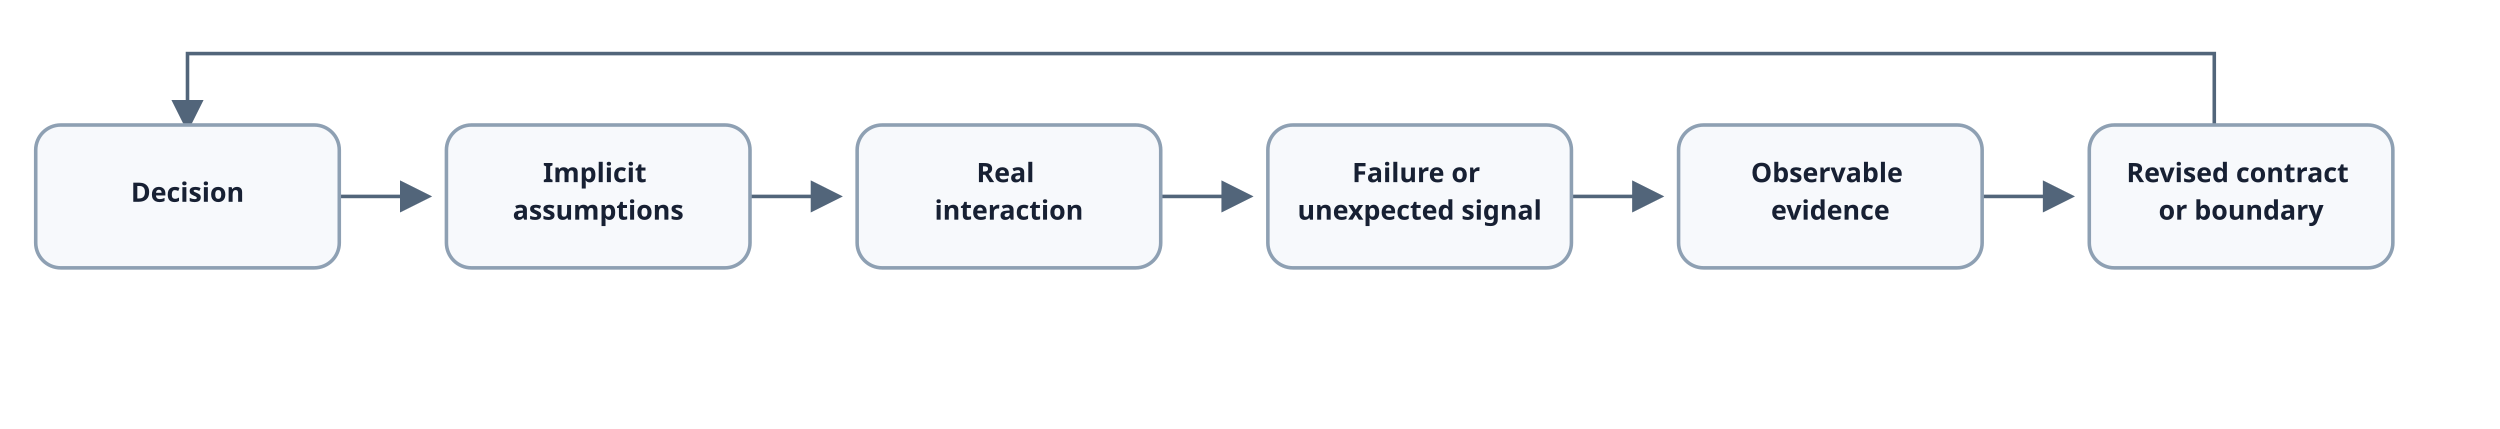
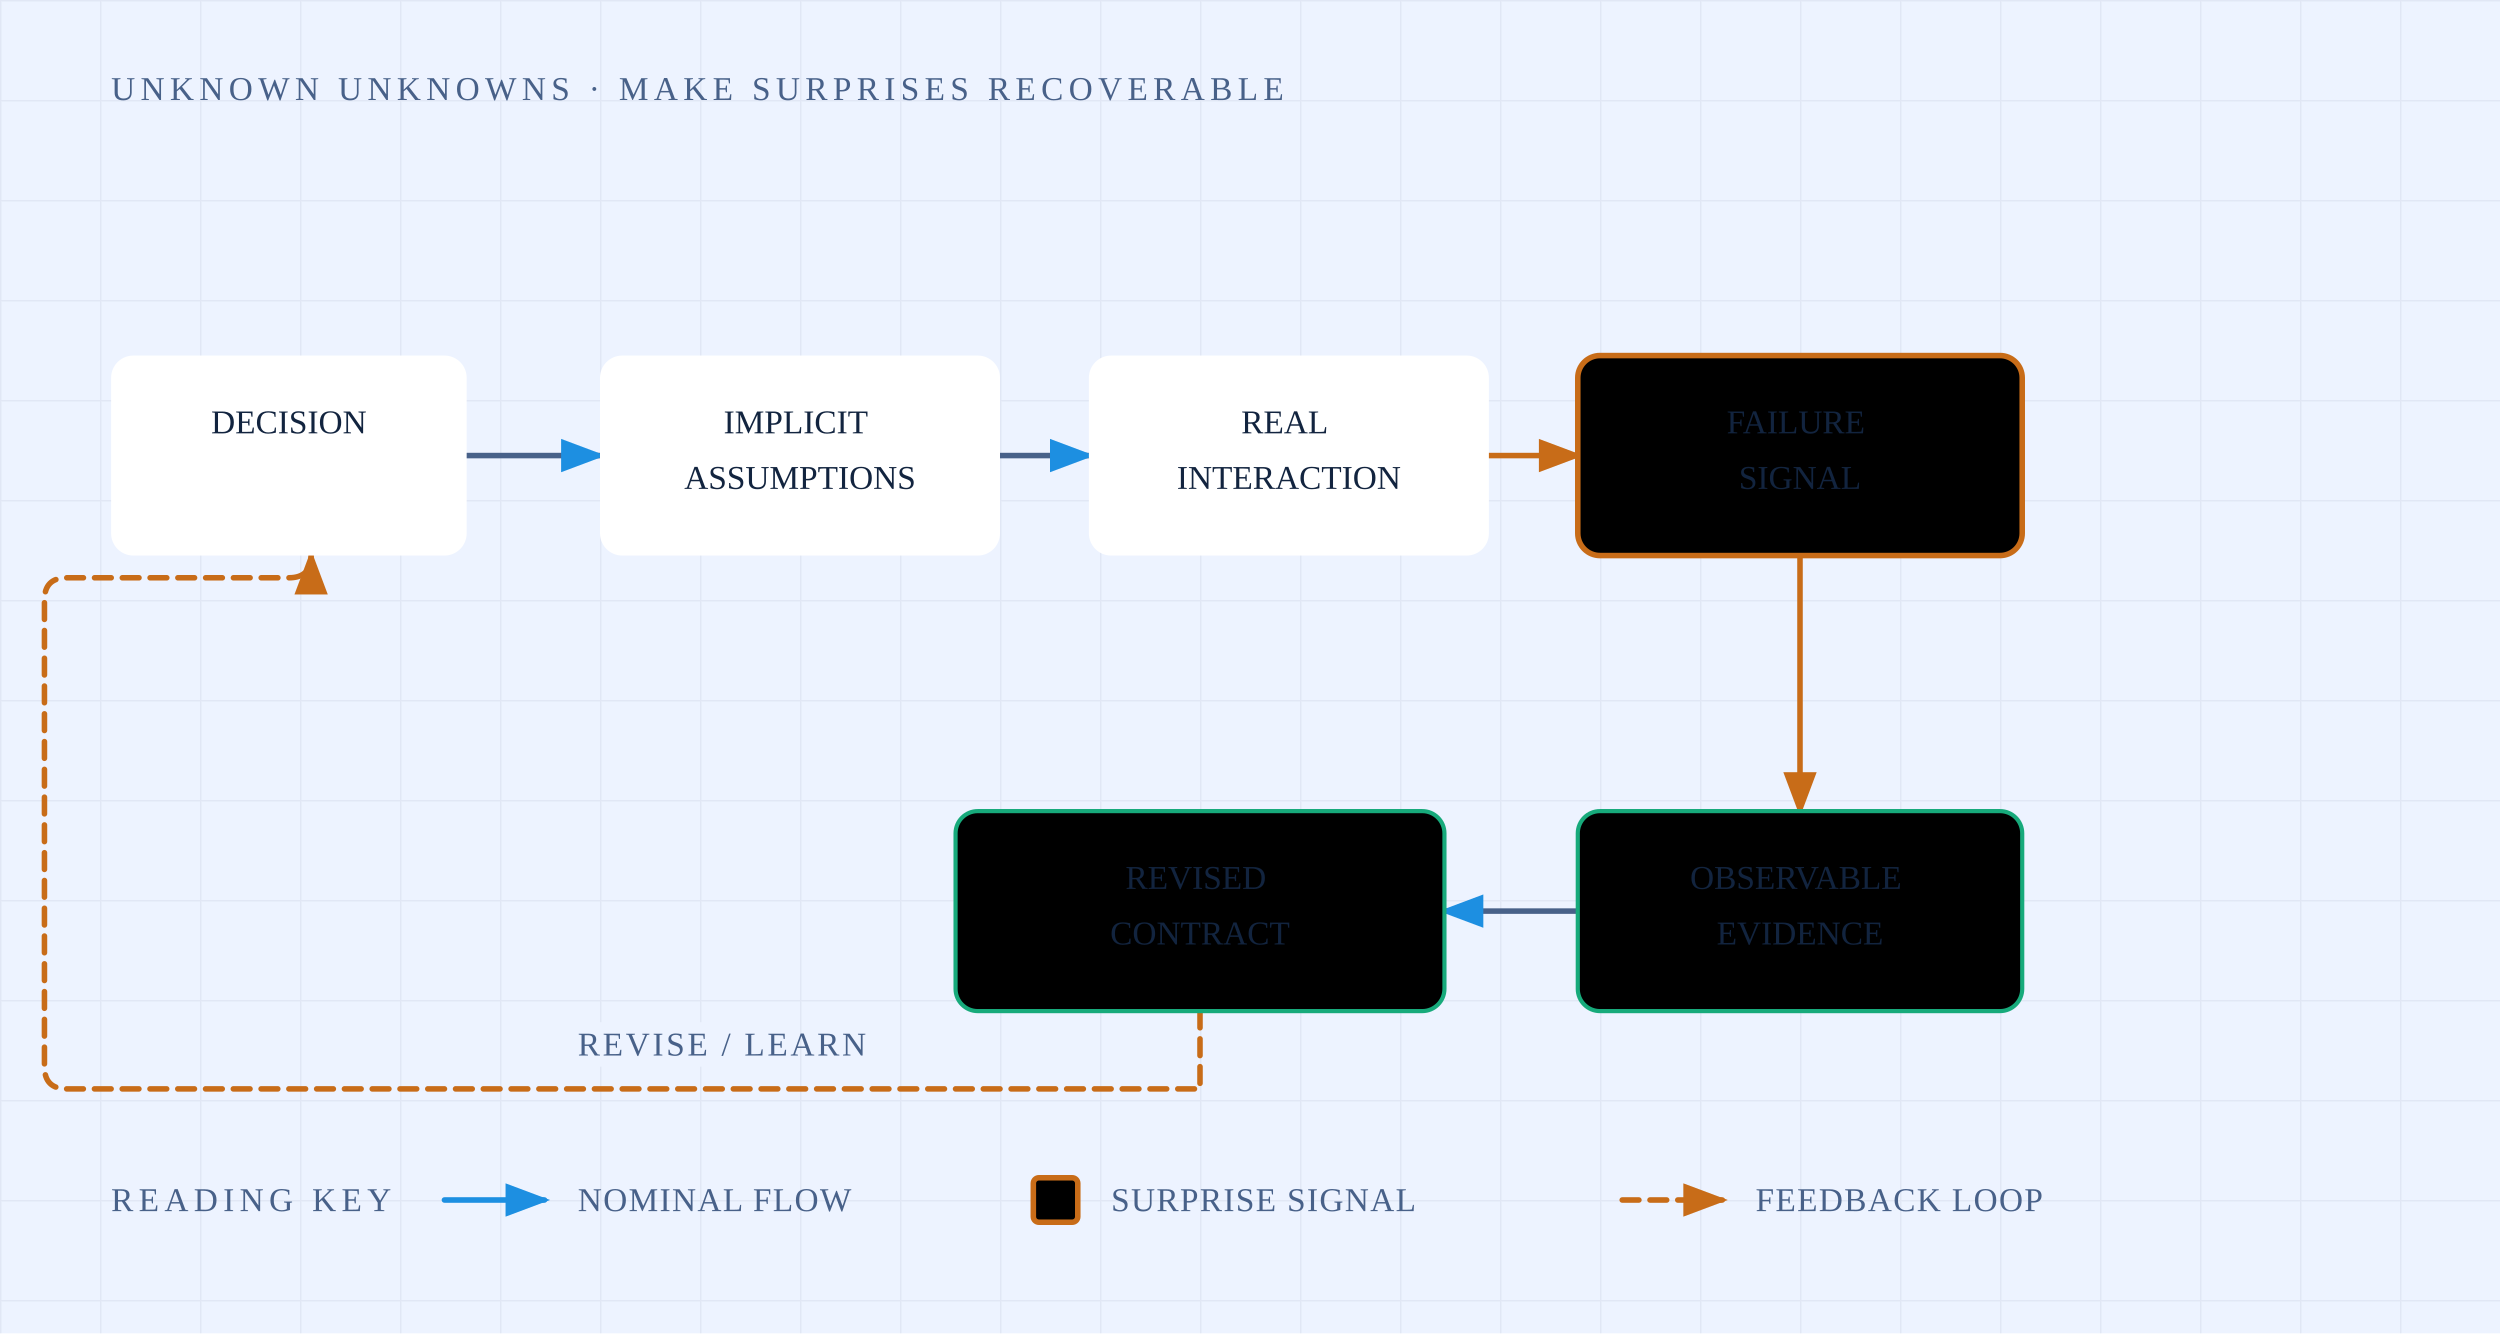
- <svg xmlns="http://www.w3.org/2000/svg" viewBox="0 0 1400 240" role="img" aria-labelledby="title desc">
+ <svg xmlns="http://www.w3.org/2000/svg" viewBox="0 0 900 480" role="img" aria-labelledby="unknown-unknowns-en-title unknown-unknowns-en-desc">
  <defs>
-     <marker id="arrow" markerWidth="9" markerHeight="9" refX="7" refY="4.5" orient="auto">
-       <path d="M0 0 9 4.5 0 9Z" fill="#52657a" />
+     <pattern id="unknown-unknowns-en-grid" width="36" height="36" patternUnits="userSpaceOnUse">
+       <path d="M36 0H0V36" class="inline-grid-line" />
+     </pattern>
+     <marker id="unknown-unknowns-en-arrow" markerWidth="8" markerHeight="6" refX="7" refY="3" orient="auto">
+       <path d="M0 0L8 3L0 6Z" class="inline-arrow" />
    </marker>
-     <style>.node{fill:#f7f9fc;stroke:#8ea0b3;stroke-width:2}.text{fill:#172033;font:600 15px system-ui,sans-serif;text-anchor:middle}.edge{fill:none;stroke:#52657a;stroke-width:2;marker-end:url(#arrow)}</style>
+     <marker id="unknown-unknowns-en-arrow-hot" markerWidth="8" markerHeight="6" refX="7" refY="3" orient="auto">
+       <path d="M0 0L8 3L0 6Z" class="inline-arrow-hot" />
+     </marker>
+     <marker id="unknown-unknowns-en-arrow-link" markerWidth="8" markerHeight="6" refX="7" refY="3" orient="auto">
+       <path d="M0 0L8 3L0 6Z" class="inline-arrow-link" />
+     </marker>
+     <style>
+       .inline-paper { fill: var(--visual-surface, #edf3ff); }
+       .inline-grid-line { fill: none; stroke: var(--visual-grid, rgba(18,36,63,.08)); stroke-width: 1; }
+       .inline-node { fill: var(--visual-surface-strong, #fff); stroke: color-mix(in srgb, var(--visual-ink, #12243f) 32%, transparent); stroke-width: 1.5; }
+       .inline-node-hot { fill: color-mix(in srgb, var(--visual-hot, #c86c18) 14%, var(--visual-surface-strong, #fff)); stroke: var(--visual-hot, #c86c18); stroke-width: 2; }
+       .inline-node-success { fill: color-mix(in srgb, var(--visual-line-secondary, #17aa7b) 12%, var(--visual-surface-strong, #fff)); stroke: var(--visual-line-secondary, #17aa7b); stroke-width: 1.5; }
+       .inline-route { fill: none; stroke: var(--visual-line, #1d8fe1); stroke-width: 2; stroke-linecap: round; stroke-linejoin: round; marker-end: url(#unknown-unknowns-en-arrow); }
+       .inline-route-muted { stroke: var(--visual-muted, #486189); }
+       .inline-route-hot { stroke: var(--visual-hot, #c86c18); marker-end: url(#unknown-unknowns-en-arrow-hot); }
+       .inline-route-dashed { stroke: var(--visual-hot, #c86c18); stroke-dasharray: 6 4; marker-end: url(#unknown-unknowns-en-arrow-hot); }
+       .inline-arrow { fill: var(--visual-line, #1d8fe1); }
+       .inline-arrow-hot { fill: var(--visual-hot, #c86c18); }
+       .inline-arrow-link { fill: var(--visual-line-secondary, #17aa7b); }
+       .inline-name { fill: var(--visual-ink, #12243f); font: 600 16px var(--font-display, 'Space Grotesk', sans-serif); text-anchor: middle; }
+       .inline-eyebrow { fill: var(--visual-muted, #486189); font: 500 8px var(--font-mono, 'IBM Plex Mono', monospace); letter-spacing: .16em; }
+       .inline-label { fill: var(--visual-muted, #486189); font: 500 8px var(--font-mono, 'IBM Plex Mono', monospace); letter-spacing: .08em; }
+       .inline-mask { fill: var(--visual-surface, #edf3ff); }
+       .inline-rule { stroke: color-mix(in srgb, var(--visual-ink, #12243f) 18%, transparent); stroke-width: 1; }
+       .inline-legend { fill: var(--visual-muted, #486189); font: 400 8px var(--font-mono, 'IBM Plex Mono', monospace); letter-spacing: .04em; }
+     </style>
  </defs>
-   <path class="edge" d="M190 110H238" />
-   <path class="edge" d="M420 110H468" />
-   <path class="edge" d="M650 110H698" />
-   <path class="edge" d="M880 110H928" />
-   <path class="edge" d="M1110 110H1158" />
-   <path class="edge" d="M1240 70V30H105V70" />
-   <rect class="node" x="20" y="70" width="170" height="80" rx="14" />
-   <rect class="node" x="250" y="70" width="170" height="80" rx="14" />
-   <rect class="node" x="480" y="70" width="170" height="80" rx="14" />
-   <rect class="node" x="710" y="70" width="170" height="80" rx="14" />
-   <rect class="node" x="940" y="70" width="170" height="80" rx="14" />
-   <rect class="node" x="1170" y="70" width="170" height="80" rx="14" />
-   <g class="text">
-     <text x="105" y="113">Decision</text>
-     <text x="335" y="102">
-       <tspan x="335">Implicit</tspan>
-       <tspan x="335" dy="21">assumptions</tspan>
-     </text>
-     <text x="565" y="102">
-       <tspan x="565">Real</tspan>
-       <tspan x="565" dy="21">interaction</tspan>
-     </text>
-     <text x="795" y="102">
-       <tspan x="795">Failure or</tspan>
-       <tspan x="795" dy="21">unexpected signal</tspan>
-     </text>
-     <text x="1025" y="102">
-       <tspan x="1025">Observable</tspan>
-       <tspan x="1025" dy="21">evidence</tspan>
-     </text>
-     <text x="1255" y="102">
-       <tspan x="1255">Revised contract</tspan>
-       <tspan x="1255" dy="21">or boundary</tspan>
-     </text>
-   </g>
+   <rect width="900" height="480" class="inline-paper" />
+   <rect width="900" height="480" fill="url(#unknown-unknowns-en-grid)" opacity=".7" />
+   <text x="40" y="36" class="inline-eyebrow">UNKNOWN UNKNOWNS · MAKE SURPRISES RECOVERABLE</text>
+   <path d="M168 164H216" class="inline-route inline-route-muted" />
+   <path d="M360 164H392" class="inline-route inline-route-muted" />
+   <path d="M536 164H568" class="inline-route inline-route-hot" />
+   <path d="M648 200V292" class="inline-route inline-route-hot" />
+   <path d="M568 328H520" class="inline-route inline-route-muted" />
+   <path d="M432 364V392H24Q16 392 16 384V216Q16 208 24 208H104Q112 208 112 200" class="inline-route inline-route-dashed" />
+   <rect x="40" y="128" width="128" height="72" rx="8" class="inline-node" />
+   <rect x="216" y="128" width="144" height="72" rx="8" class="inline-node" />
+   <rect x="392" y="128" width="144" height="72" rx="8" class="inline-node" />
+   <rect x="568" y="128" width="160" height="72" rx="8" class="inline-node-hot" />
+   <rect x="568" y="292" width="160" height="72" rx="8" class="inline-node-success" />
+   <rect x="344" y="292" width="176" height="72" rx="8" class="inline-node-success" />
+   <text x="104" y="156" class="inline-name">
+     <tspan x="104">DECISION</tspan>
+   </text>
+   <text x="288" y="156" class="inline-name">
+     <tspan x="288">IMPLICIT</tspan>
+     <tspan x="288" dy="20">ASSUMPTIONS</tspan>
+   </text>
+   <text x="464" y="156" class="inline-name">
+     <tspan x="464">REAL</tspan>
+     <tspan x="464" dy="20">INTERACTION</tspan>
+   </text>
+   <text x="648" y="156" class="inline-name">
+     <tspan x="648">FAILURE</tspan>
+     <tspan x="648" dy="20">SIGNAL</tspan>
+   </text>
+   <text x="648" y="320" class="inline-name">
+     <tspan x="648">OBSERVABLE</tspan>
+     <tspan x="648" dy="20">EVIDENCE</tspan>
+   </text>
+   <text x="432" y="320" class="inline-name">
+     <tspan x="432">REVISED</tspan>
+     <tspan x="432" dy="20">CONTRACT</tspan>
+   </text>
+   <rect x="200" y="368" width="80" height="16" rx="2" class="inline-mask" />
+   <text x="208" y="380" class="inline-label">REVISE / LEARN</text>
+   <line x1="40" y1="408" x2="860" y2="408" class="inline-rule" />
+   <text x="40" y="436" class="inline-eyebrow">READING KEY</text>
+   <line x1="160" y1="432" x2="196" y2="432" class="inline-route" />
+   <text x="208" y="436" class="inline-legend">NOMINAL FLOW</text>
+   <rect x="372" y="424" width="16" height="16" rx="2" class="inline-node-hot" />
+   <text x="400" y="436" class="inline-legend">SURPRISE SIGNAL</text>
+   <line x1="584" y1="432" x2="620" y2="432" class="inline-route inline-route-dashed" />
+   <text x="632" y="436" class="inline-legend">FEEDBACK LOOP</text>
</svg>
